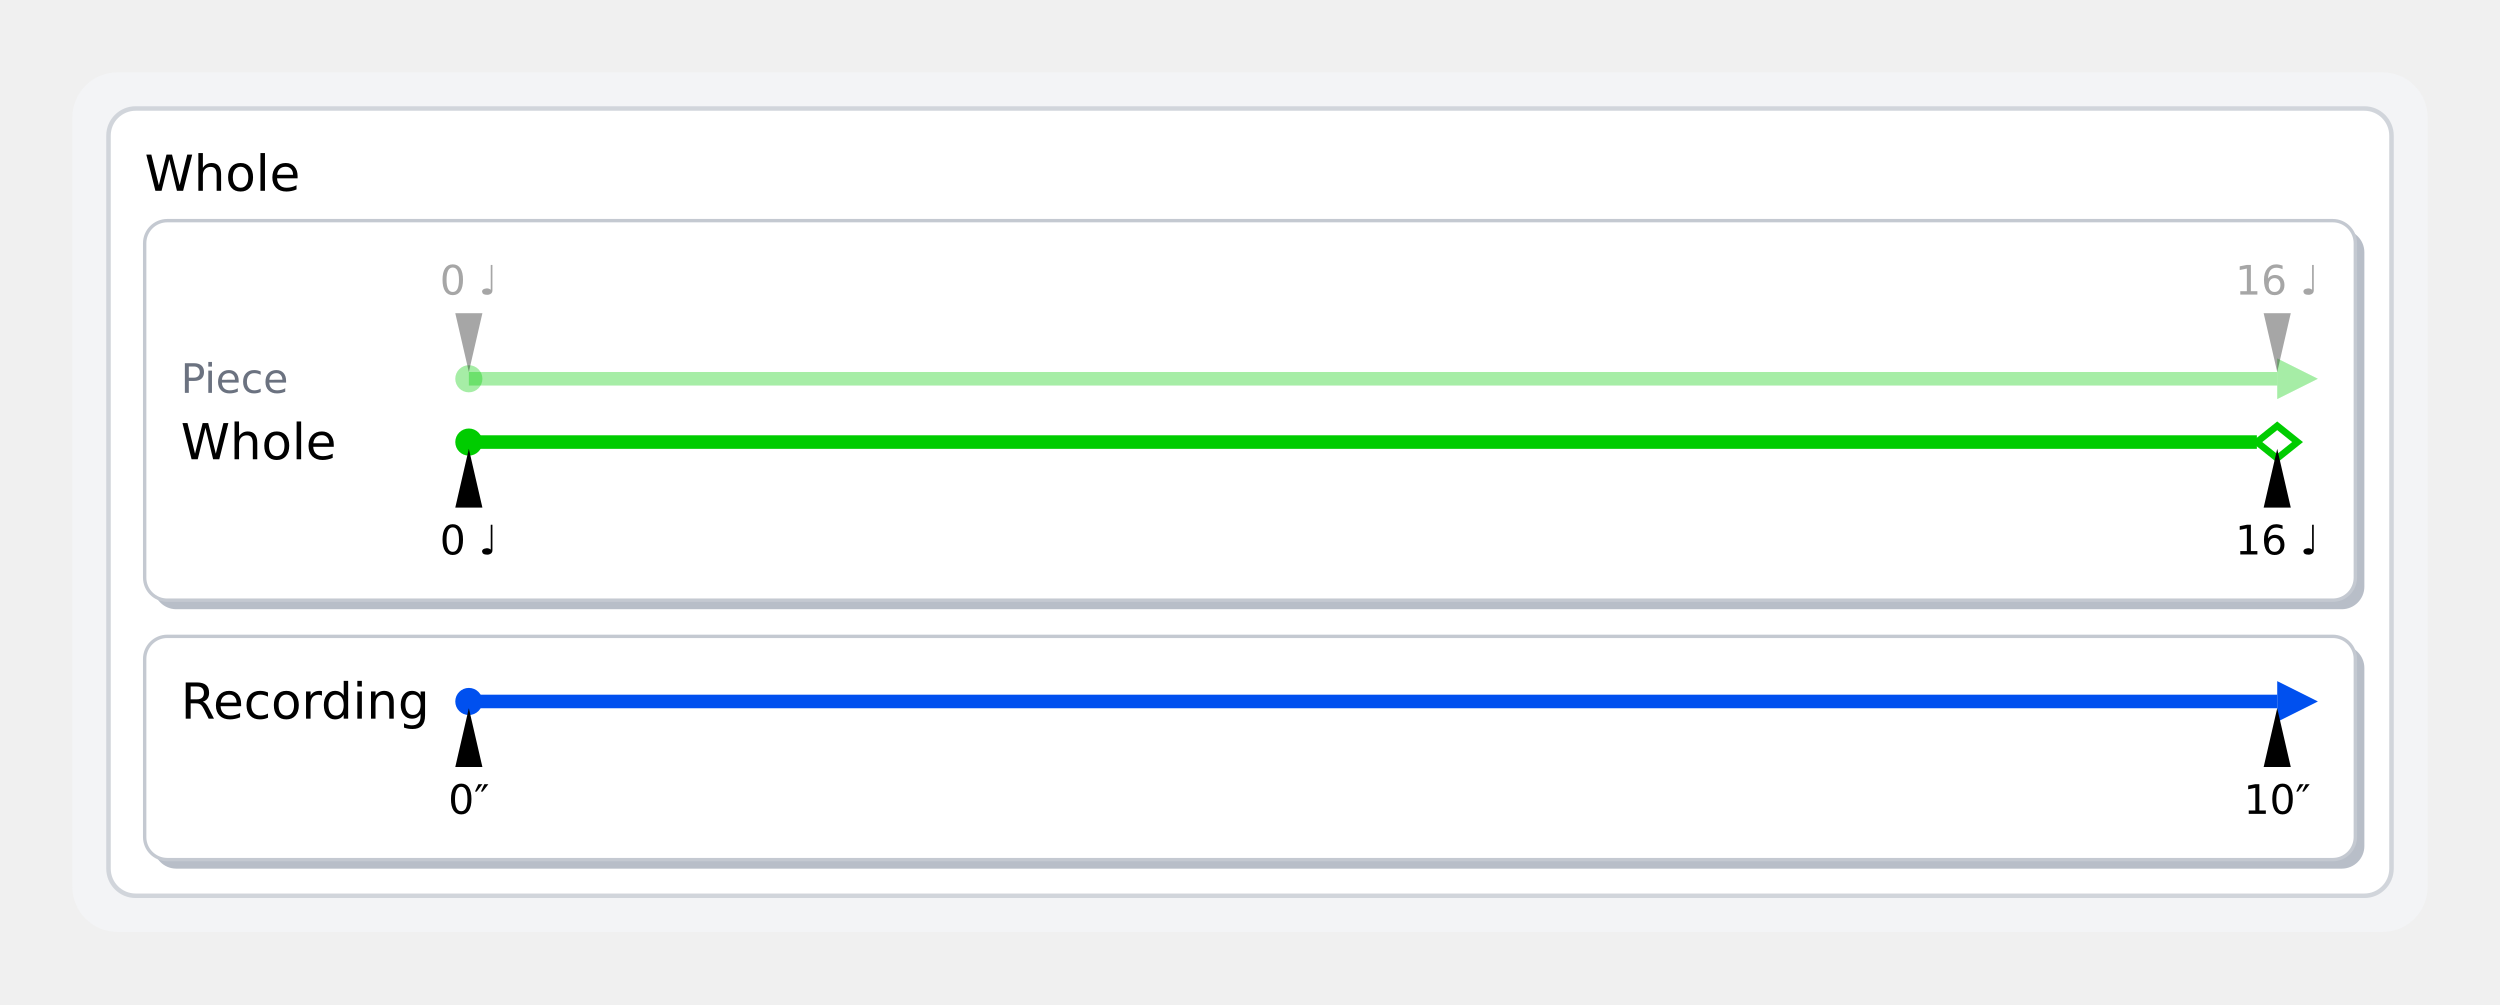
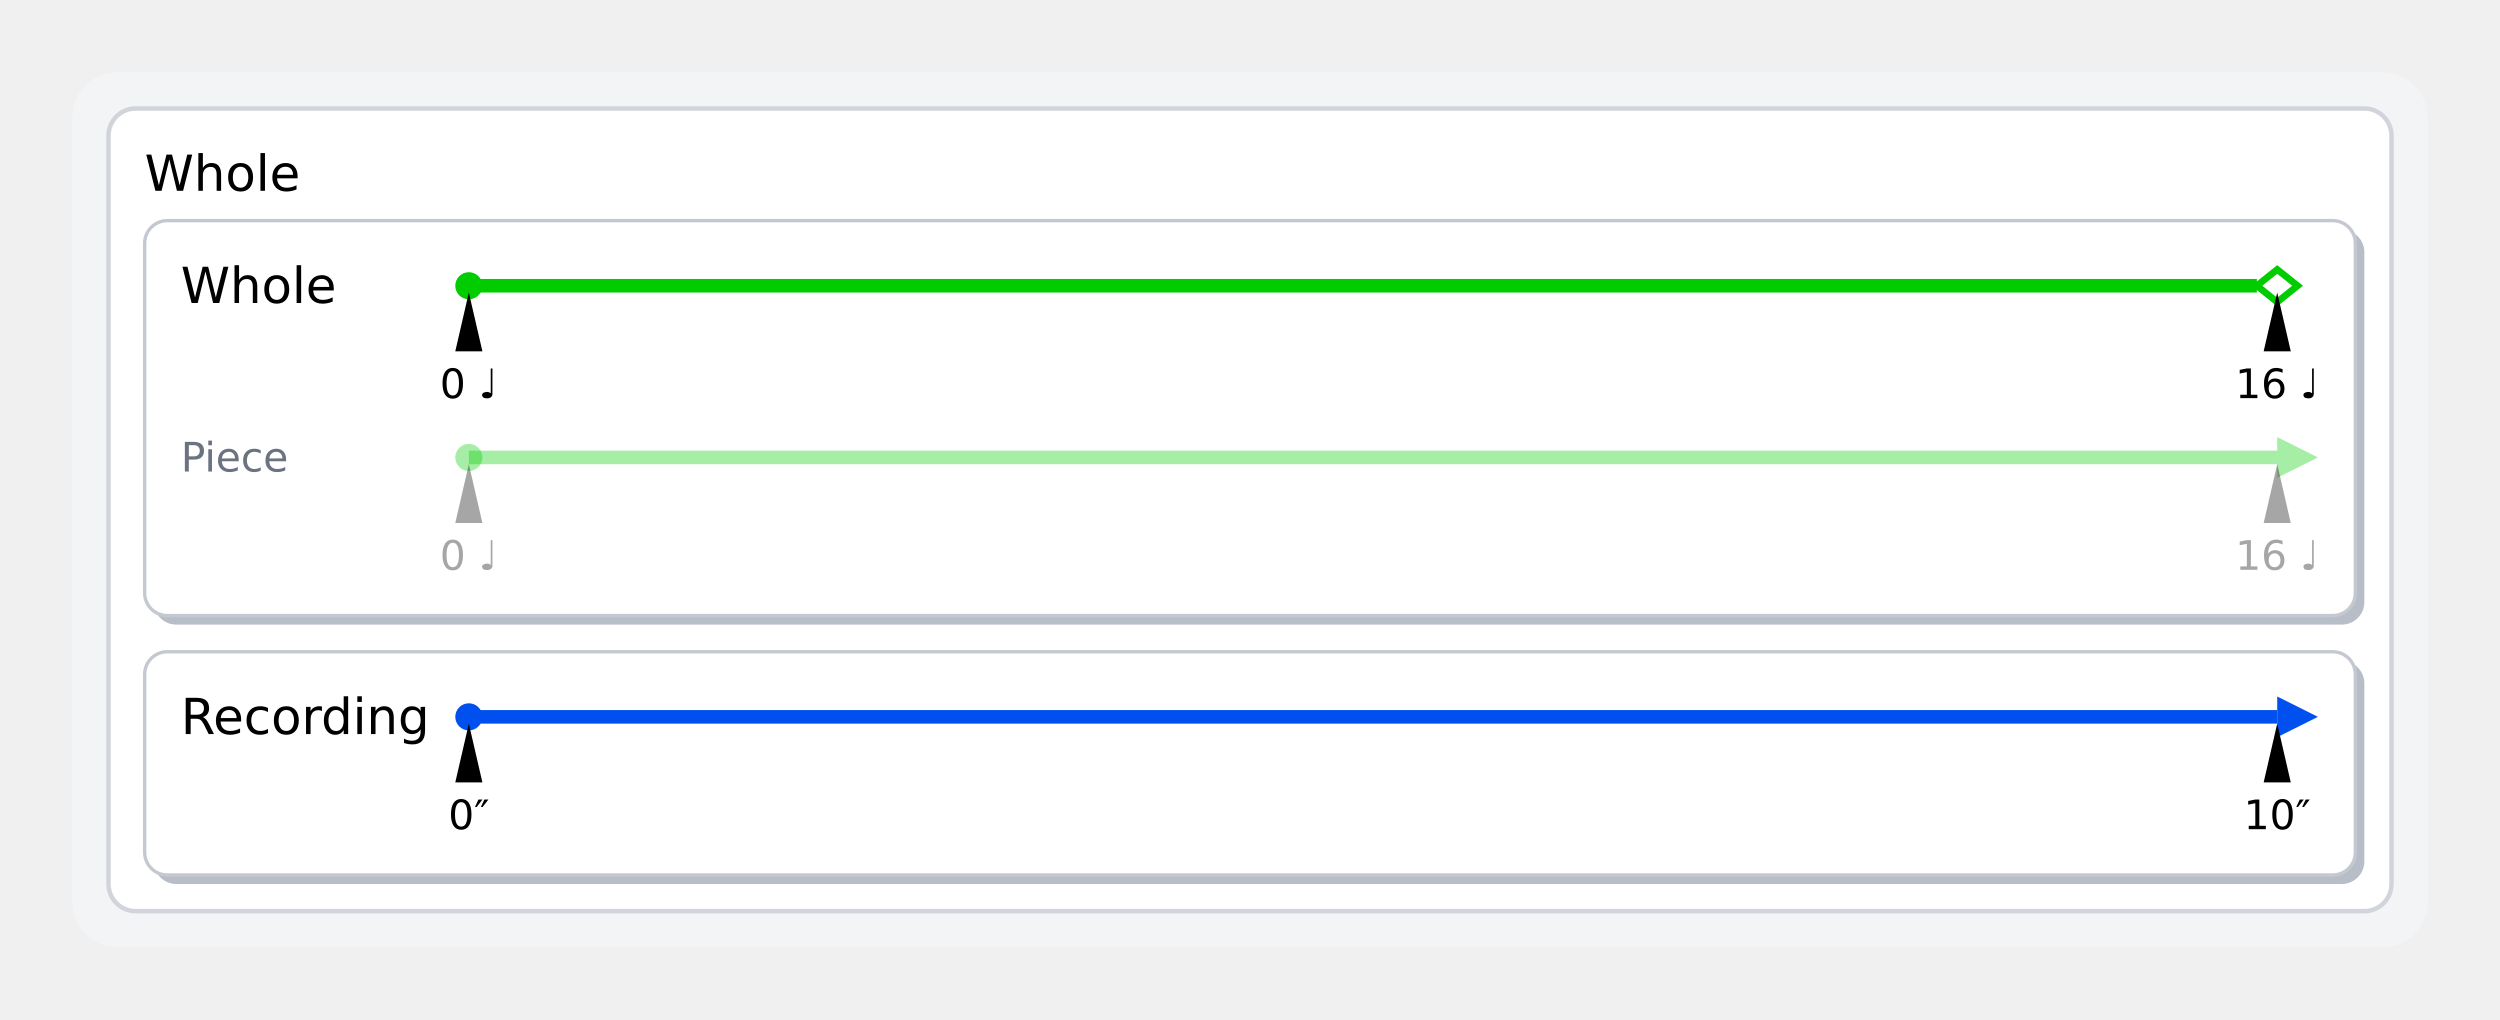
- <svg xmlns="http://www.w3.org/2000/svg" width="552.983" height="222.137" viewBox="0 0 552.983 222.137" font-family="DejaVu Sans, Noto Music" text-rendering="geometricPrecision" style="font-kerning:none;font-variant-ligatures:none">
+ <svg xmlns="http://www.w3.org/2000/svg" width="552.983" height="225.539" viewBox="0 0 552.983 225.539" font-family="DejaVu Sans, Noto Music" text-rendering="geometricPrecision" style="font-kerning:none;font-variant-ligatures:none">
  <g transform="translate(16 16)">
-     <rect x="0" y="0" width="520.983" height="190.137" rx="10" fill="#F3F4F6" />
-     <rect data-id="piece" data-part="card" x="39.302" y="20.805" width="467.681" height="63.379" rx="5" fill="#B8BEC8" />
-     <rect data-id="piece" data-part="card" x="37.302" y="18.805" width="467.681" height="63.379" rx="5" fill="#FFFFFF" stroke="#C4C9D1" stroke-width="0.75" />
-     <line data-id="piece" x1="87.704" y1="67.781" x2="487.704" y2="67.781" stroke="#00CC00" stroke-width="3" />
-     <circle data-id="piece" cx="87.704" cy="67.781" r="3" fill="#00CC00" />
-     <polygon data-id="piece" points="496.704,67.781 487.704,63.281 487.704,72.281" fill="#00CC00" />
-     <line data-id="whole" x1="87.704" y1="33.805" x2="483.204" y2="33.805" stroke="#00CC00" stroke-width="3" />
-     <circle data-id="whole" cx="87.704" cy="33.805" r="3" fill="#00CC00" />
-     <polygon data-id="whole" points="483.204,33.805 487.704,30.205 492.204,33.805 487.704,37.405" fill="none" stroke="#00CC00" stroke-width="1.5" />
-     <polygon data-id="timestamp_3" points="87.704,35.305 84.704,48.305 90.704,48.305" fill="#000000" />
-     <polygon data-id="timestamp_4" points="487.704,35.305 484.704,48.305 490.704,48.305" fill="#000000" />
-     <text data-id="whole" data-part="name" x="45.302" y="37.613" text-anchor="start" font-size="11" fill="#000000">Whole</text>
-     <text data-id="piece" data-part="name" x="45.302" y="71.589" text-anchor="start" font-size="11" fill="#000000">Piece</text>
-     <text data-id="timestamp_3" data-part="coordinate" x="87.704" y="58.659" text-anchor="middle" font-size="9" fill="#000000">0 ♩</text>
-     <text data-id="timestamp_4" data-part="coordinate" x="487.704" y="58.659" text-anchor="middle" font-size="9" fill="#000000">16 ♩</text>
-     <rect data-id="group_1" x="8" y="8" width="504.983" height="174.137" rx="6" fill="#FFFFFF" stroke="#D1D5DB" stroke-width="1" />
+     <rect x="0" y="0" width="520.983" height="193.539" rx="10" fill="#F3F4F6" />
+     <rect data-id="piece" data-part="card" x="39.302" y="38.207" width="467.681" height="63.379" rx="5" fill="#B8BEC8" />
+     <rect data-id="piece" data-part="card" x="37.302" y="36.207" width="467.681" height="63.379" rx="5" fill="#FFFFFF" stroke="#C4C9D1" stroke-width="0.75" />
+     <line data-id="piece" x1="87.704" y1="85.184" x2="487.704" y2="85.184" stroke="#00CC00" stroke-width="3" />
+     <circle data-id="piece" cx="87.704" cy="85.184" r="3" fill="#00CC00" />
+     <polygon data-id="piece" points="496.704,85.184 487.704,80.684 487.704,89.684" fill="#00CC00" />
+     <line data-id="whole" x1="87.704" y1="51.207" x2="483.204" y2="51.207" stroke="#00CC00" stroke-width="3" />
+     <circle data-id="whole" cx="87.704" cy="51.207" r="3" fill="#00CC00" />
+     <polygon data-id="whole" points="483.204,51.207 487.704,47.607 492.204,51.207 487.704,54.807" fill="none" stroke="#00CC00" stroke-width="1.5" />
+     <polygon data-id="timestamp_3" points="87.704,52.707 84.704,65.707 90.704,65.707" fill="#000000" />
+     <polygon data-id="timestamp_4" points="487.704,52.707 484.704,65.707 490.704,65.707" fill="#000000" />
+     <text data-id="whole" data-part="name" x="45.302" y="55.015" text-anchor="start" font-size="11" fill="#000000">Whole</text>
+     <text data-id="piece" data-part="name" x="45.302" y="88.992" text-anchor="start" font-size="11" fill="#000000">Piece</text>
+     <text data-id="timestamp_3" data-part="coordinate" x="87.704" y="76.061" text-anchor="middle" font-size="9" fill="#000000">0 ♩</text>
+     <text data-id="timestamp_4" data-part="coordinate" x="487.704" y="76.061" text-anchor="middle" font-size="9" fill="#000000">16 ♩</text>
+     <rect data-id="group_1" x="8" y="8" width="504.983" height="177.539" rx="6" fill="#FFFFFF" stroke="#D1D5DB" stroke-width="1" />
    <text data-id="group_1" data-part="name" x="16" y="26.21" text-anchor="start" font-size="11" fill="#000000">Whole</text>
-     <rect data-id="whole" data-part="card" x="18" y="34.805" width="488.983" height="83.953" rx="5" fill="#B8BEC8" />
-     <rect data-id="whole" data-part="card" x="16" y="32.805" width="488.983" height="83.953" rx="5" fill="#FFFFFF" stroke="#C4C9D1" stroke-width="0.75" />
-     <line data-id="piece" x1="87.704" y1="67.781" x2="487.704" y2="67.781" stroke="#00CC00" stroke-width="3" opacity="0.35" />
-     <circle data-id="piece" cx="87.704" cy="67.781" r="3" fill="#00CC00" opacity="0.35" />
-     <polygon data-id="piece" points="496.704,67.781 487.704,63.281 487.704,72.281" fill="#00CC00" opacity="0.35" />
-     <line data-id="whole" x1="87.704" y1="81.781" x2="483.204" y2="81.781" stroke="#00CC00" stroke-width="3" />
-     <circle data-id="whole" cx="87.704" cy="81.781" r="3" fill="#00CC00" />
-     <polygon data-id="whole" points="483.204,81.781 487.704,78.181 492.204,81.781 487.704,85.381" fill="none" stroke="#00CC00" stroke-width="1.5" />
-     <polygon data-id="whole" data-part="start" points="87.704,66.281 84.704,53.281 90.704,53.281" fill="#000000" opacity="0.35" />
-     <polygon data-id="whole" data-part="end" points="487.704,66.281 484.704,53.281 490.704,53.281" fill="#000000" opacity="0.35" />
-     <polygon data-id="timestamp_3" points="87.704,83.281 84.704,96.281 90.704,96.281" fill="#000000" />
-     <polygon data-id="timestamp_4" points="487.704,83.281 484.704,96.281 490.704,96.281" fill="#000000" />
-     <text data-id="piece" data-part="name" x="24" y="70.897" text-anchor="start" font-size="9" fill="#6B7280">Piece</text>
-     <text data-id="whole" data-part="name" x="24" y="85.589" text-anchor="start" font-size="11" fill="#000000">Whole</text>
-     <text data-id="whole" data-part="start label" x="87.704" y="49.159" text-anchor="middle" font-size="9" fill="#000000" opacity="0.35">0 ♩</text>
-     <text data-id="whole" data-part="end label" x="487.704" y="49.159" text-anchor="middle" font-size="9" fill="#000000" opacity="0.35">16 ♩</text>
-     <text data-id="timestamp_3" data-part="coordinate" x="87.704" y="106.635" text-anchor="middle" font-size="9" fill="#000000">0 ♩</text>
-     <text data-id="timestamp_4" data-part="coordinate" x="487.704" y="106.635" text-anchor="middle" font-size="9" fill="#000000">16 ♩</text>
-     <rect data-id="recording" data-part="card" x="18" y="126.758" width="488.983" height="49.379" rx="5" fill="#B8BEC8" />
-     <rect data-id="recording" data-part="card" x="16" y="124.758" width="488.983" height="49.379" rx="5" fill="#FFFFFF" stroke="#C4C9D1" stroke-width="0.75" />
-     <line data-id="recording" x1="87.704" y1="139.16" x2="487.704" y2="139.16" stroke="#0050EF" stroke-width="3" />
-     <circle data-id="recording" cx="87.704" cy="139.16" r="3" fill="#0050EF" />
-     <polygon data-id="recording" points="496.704,139.16 487.704,134.66 487.704,143.66" fill="#0050EF" />
-     <polygon data-id="timestamp_1" points="87.704,140.66 84.704,153.66 90.704,153.66" fill="#000000" />
-     <polygon data-id="timestamp_2" points="487.704,140.66 484.704,153.66 490.704,153.66" fill="#000000" />
-     <text data-id="recording" data-part="name" x="24" y="142.968" text-anchor="start" font-size="11" fill="#000000">Recording</text>
-     <text data-id="timestamp_1" data-part="coordinate" x="87.704" y="164.014" text-anchor="middle" font-size="9" fill="#000000">0″</text>
-     <text data-id="timestamp_2" data-part="coordinate" x="487.704" y="164.014" text-anchor="middle" font-size="9" fill="#000000">10″</text>
+     <rect data-id="whole" data-part="card" x="18" y="34.805" width="488.983" height="87.356" rx="5" fill="#B8BEC8" />
+     <rect data-id="whole" data-part="card" x="16" y="32.805" width="488.983" height="87.356" rx="5" fill="#FFFFFF" stroke="#C4C9D1" stroke-width="0.75" />
+     <line data-id="piece" x1="87.704" y1="85.184" x2="487.704" y2="85.184" stroke="#00CC00" stroke-width="3" opacity="0.35" />
+     <circle data-id="piece" cx="87.704" cy="85.184" r="3" fill="#00CC00" opacity="0.35" />
+     <polygon data-id="piece" points="496.704,85.184 487.704,80.684 487.704,89.684" fill="#00CC00" opacity="0.35" />
+     <line data-id="whole" x1="87.704" y1="47.207" x2="483.204" y2="47.207" stroke="#00CC00" stroke-width="3" />
+     <circle data-id="whole" cx="87.704" cy="47.207" r="3" fill="#00CC00" />
+     <polygon data-id="whole" points="483.204,47.207 487.704,43.607 492.204,47.207 487.704,50.807" fill="none" stroke="#00CC00" stroke-width="1.5" />
+     <polygon data-id="whole" data-part="start" points="87.704,86.684 84.704,99.684 90.704,99.684" fill="#000000" opacity="0.35" />
+     <polygon data-id="whole" data-part="end" points="487.704,86.684 484.704,99.684 490.704,99.684" fill="#000000" opacity="0.35" />
+     <polygon data-id="timestamp_3" points="87.704,48.707 84.704,61.707 90.704,61.707" fill="#000000" />
+     <polygon data-id="timestamp_4" points="487.704,48.707 484.704,61.707 490.704,61.707" fill="#000000" />
+     <text data-id="piece" data-part="name" x="24" y="88.299" text-anchor="start" font-size="9" fill="#6B7280">Piece</text>
+     <text data-id="whole" data-part="name" x="24" y="51.015" text-anchor="start" font-size="11" fill="#000000">Whole</text>
+     <text data-id="whole" data-part="start label" x="87.704" y="110.038" text-anchor="middle" font-size="9" fill="#000000" opacity="0.35">0 ♩</text>
+     <text data-id="whole" data-part="end label" x="487.704" y="110.038" text-anchor="middle" font-size="9" fill="#000000" opacity="0.35">16 ♩</text>
+     <text data-id="timestamp_3" data-part="coordinate" x="87.704" y="72.061" text-anchor="middle" font-size="9" fill="#000000">0 ♩</text>
+     <text data-id="timestamp_4" data-part="coordinate" x="487.704" y="72.061" text-anchor="middle" font-size="9" fill="#000000">16 ♩</text>
+     <rect data-id="recording" data-part="card" x="18" y="130.16" width="488.983" height="49.379" rx="5" fill="#B8BEC8" />
+     <rect data-id="recording" data-part="card" x="16" y="128.16" width="488.983" height="49.379" rx="5" fill="#FFFFFF" stroke="#C4C9D1" stroke-width="0.75" />
+     <line data-id="recording" x1="87.704" y1="142.562" x2="487.704" y2="142.562" stroke="#0050EF" stroke-width="3" />
+     <circle data-id="recording" cx="87.704" cy="142.562" r="3" fill="#0050EF" />
+     <polygon data-id="recording" points="496.704,142.562 487.704,138.062 487.704,147.062" fill="#0050EF" />
+     <polygon data-id="timestamp_1" points="87.704,144.062 84.704,157.062 90.704,157.062" fill="#000000" />
+     <polygon data-id="timestamp_2" points="487.704,144.062 484.704,157.062 490.704,157.062" fill="#000000" />
+     <text data-id="recording" data-part="name" x="24" y="146.371" text-anchor="start" font-size="11" fill="#000000">Recording</text>
+     <text data-id="timestamp_1" data-part="coordinate" x="87.704" y="167.417" text-anchor="middle" font-size="9" fill="#000000">0″</text>
+     <text data-id="timestamp_2" data-part="coordinate" x="487.704" y="167.417" text-anchor="middle" font-size="9" fill="#000000">10″</text>
  </g>
</svg>
